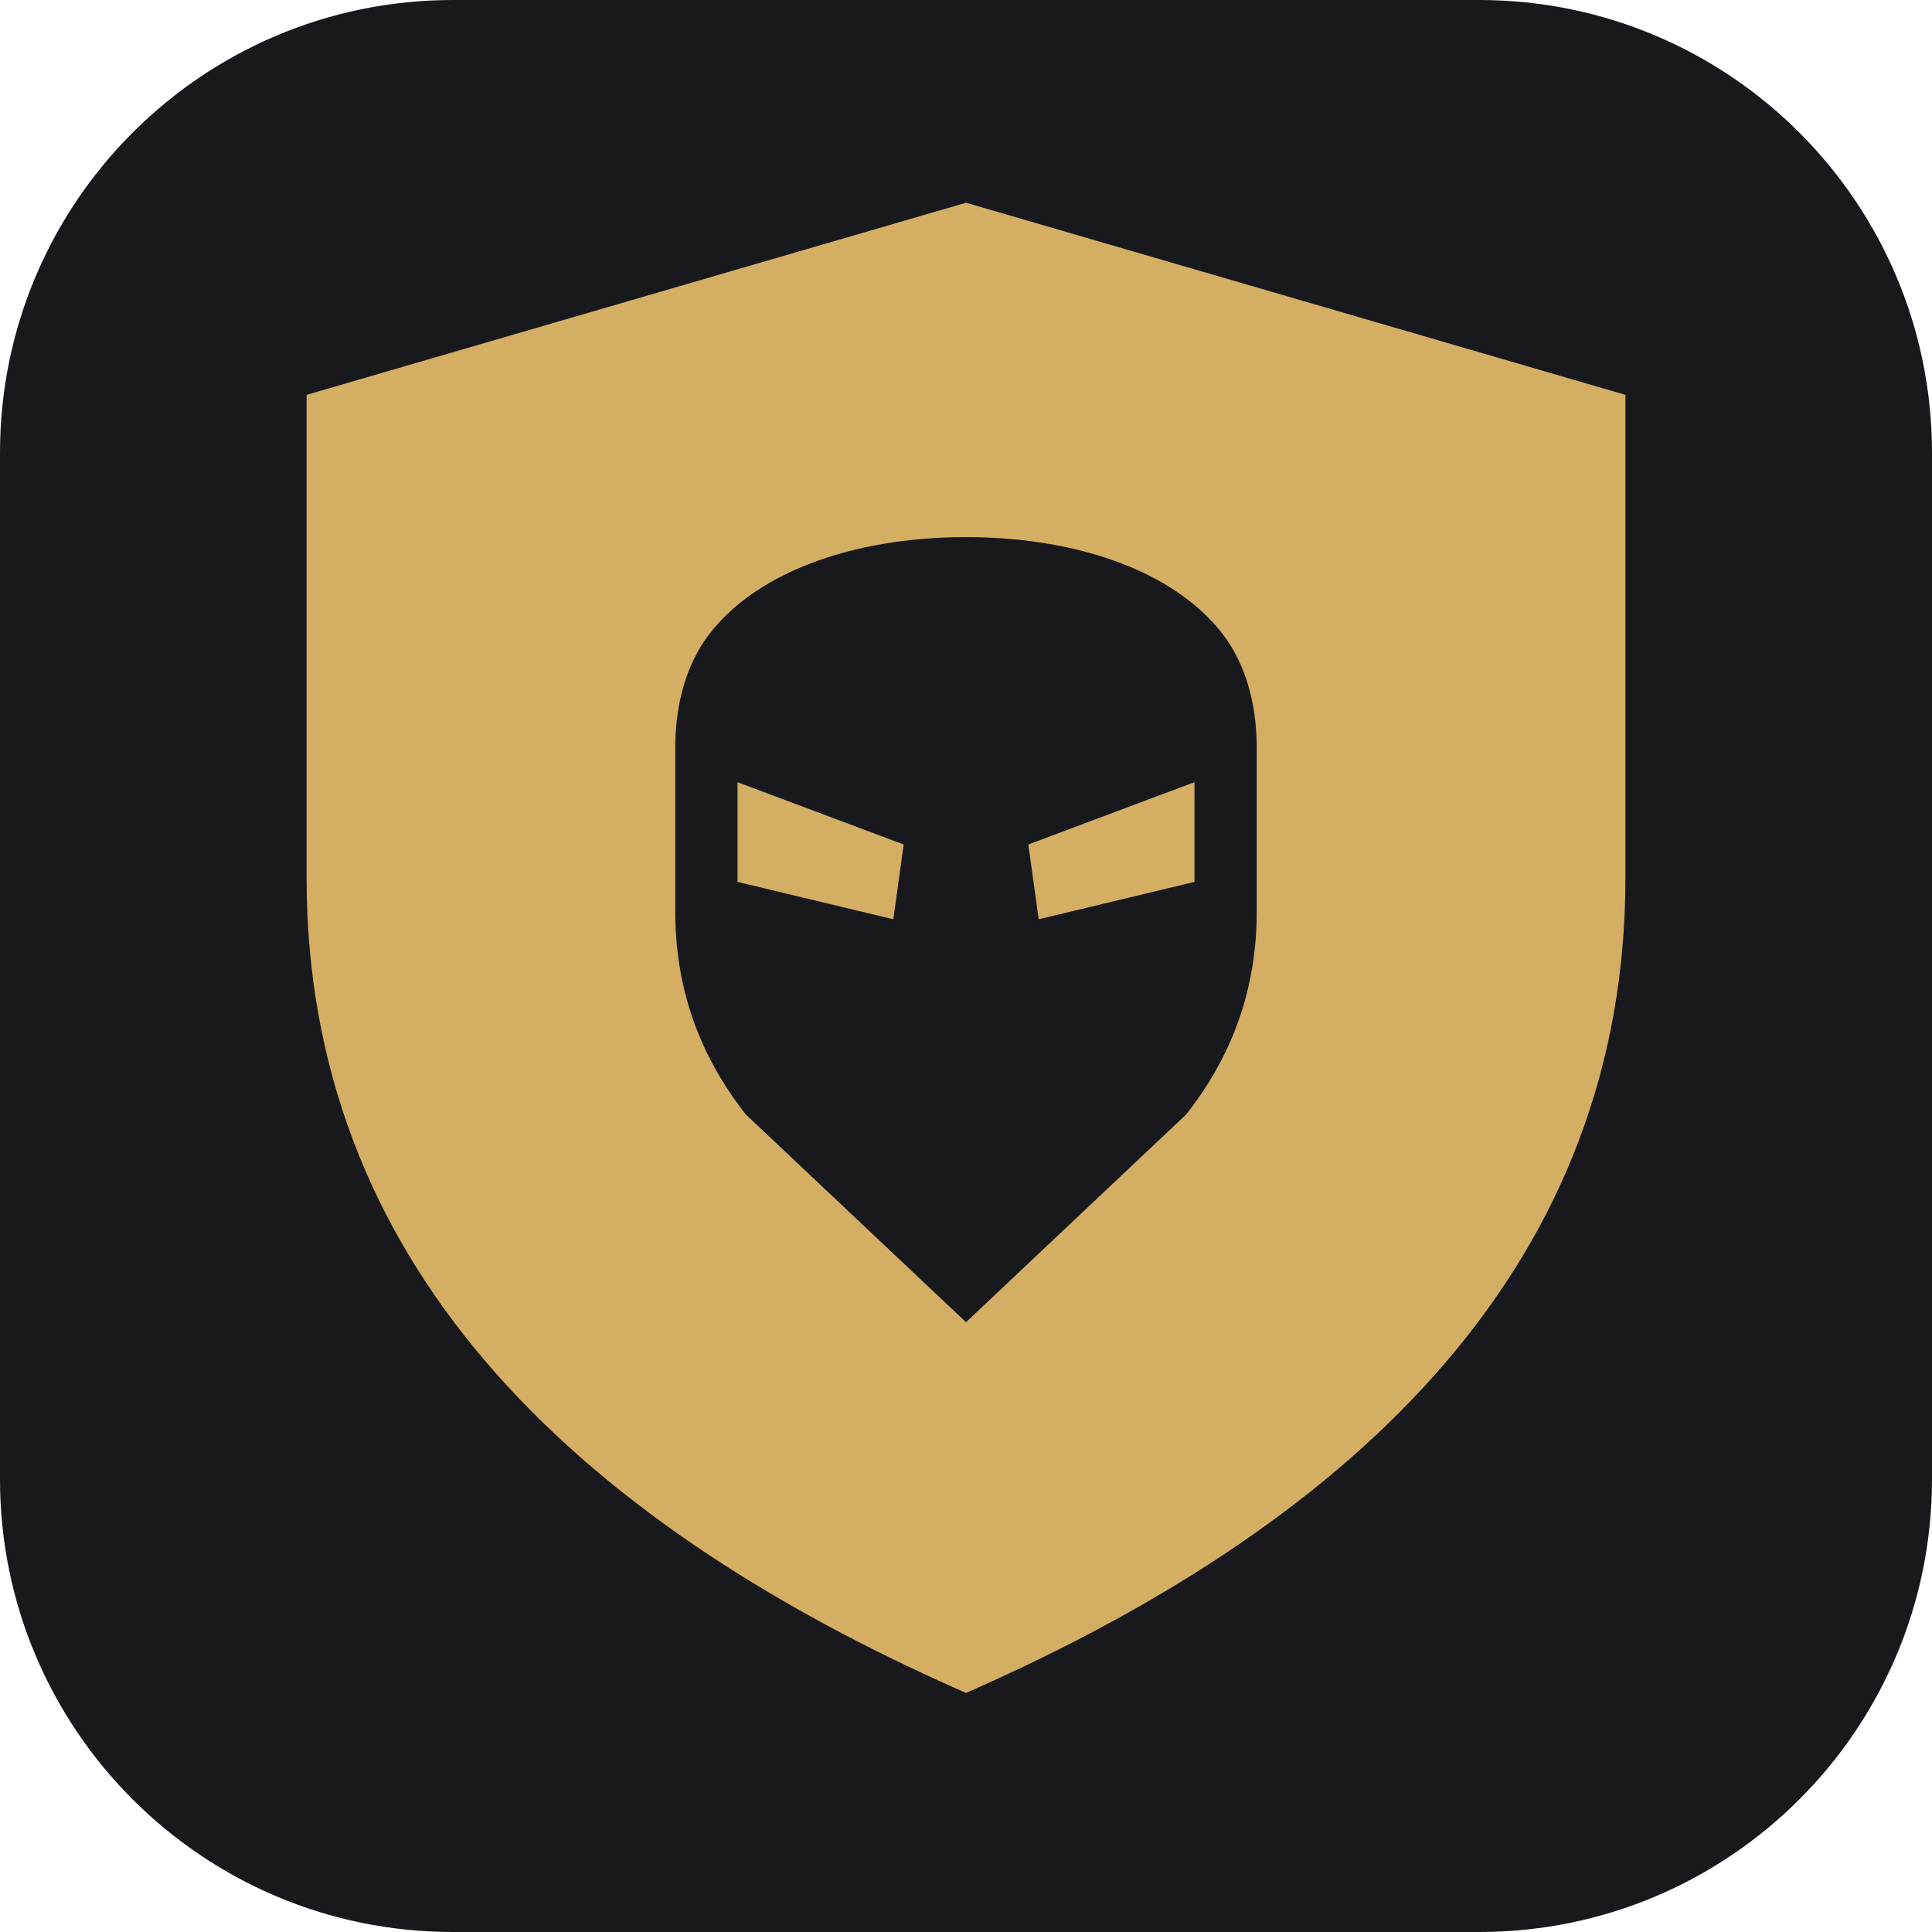
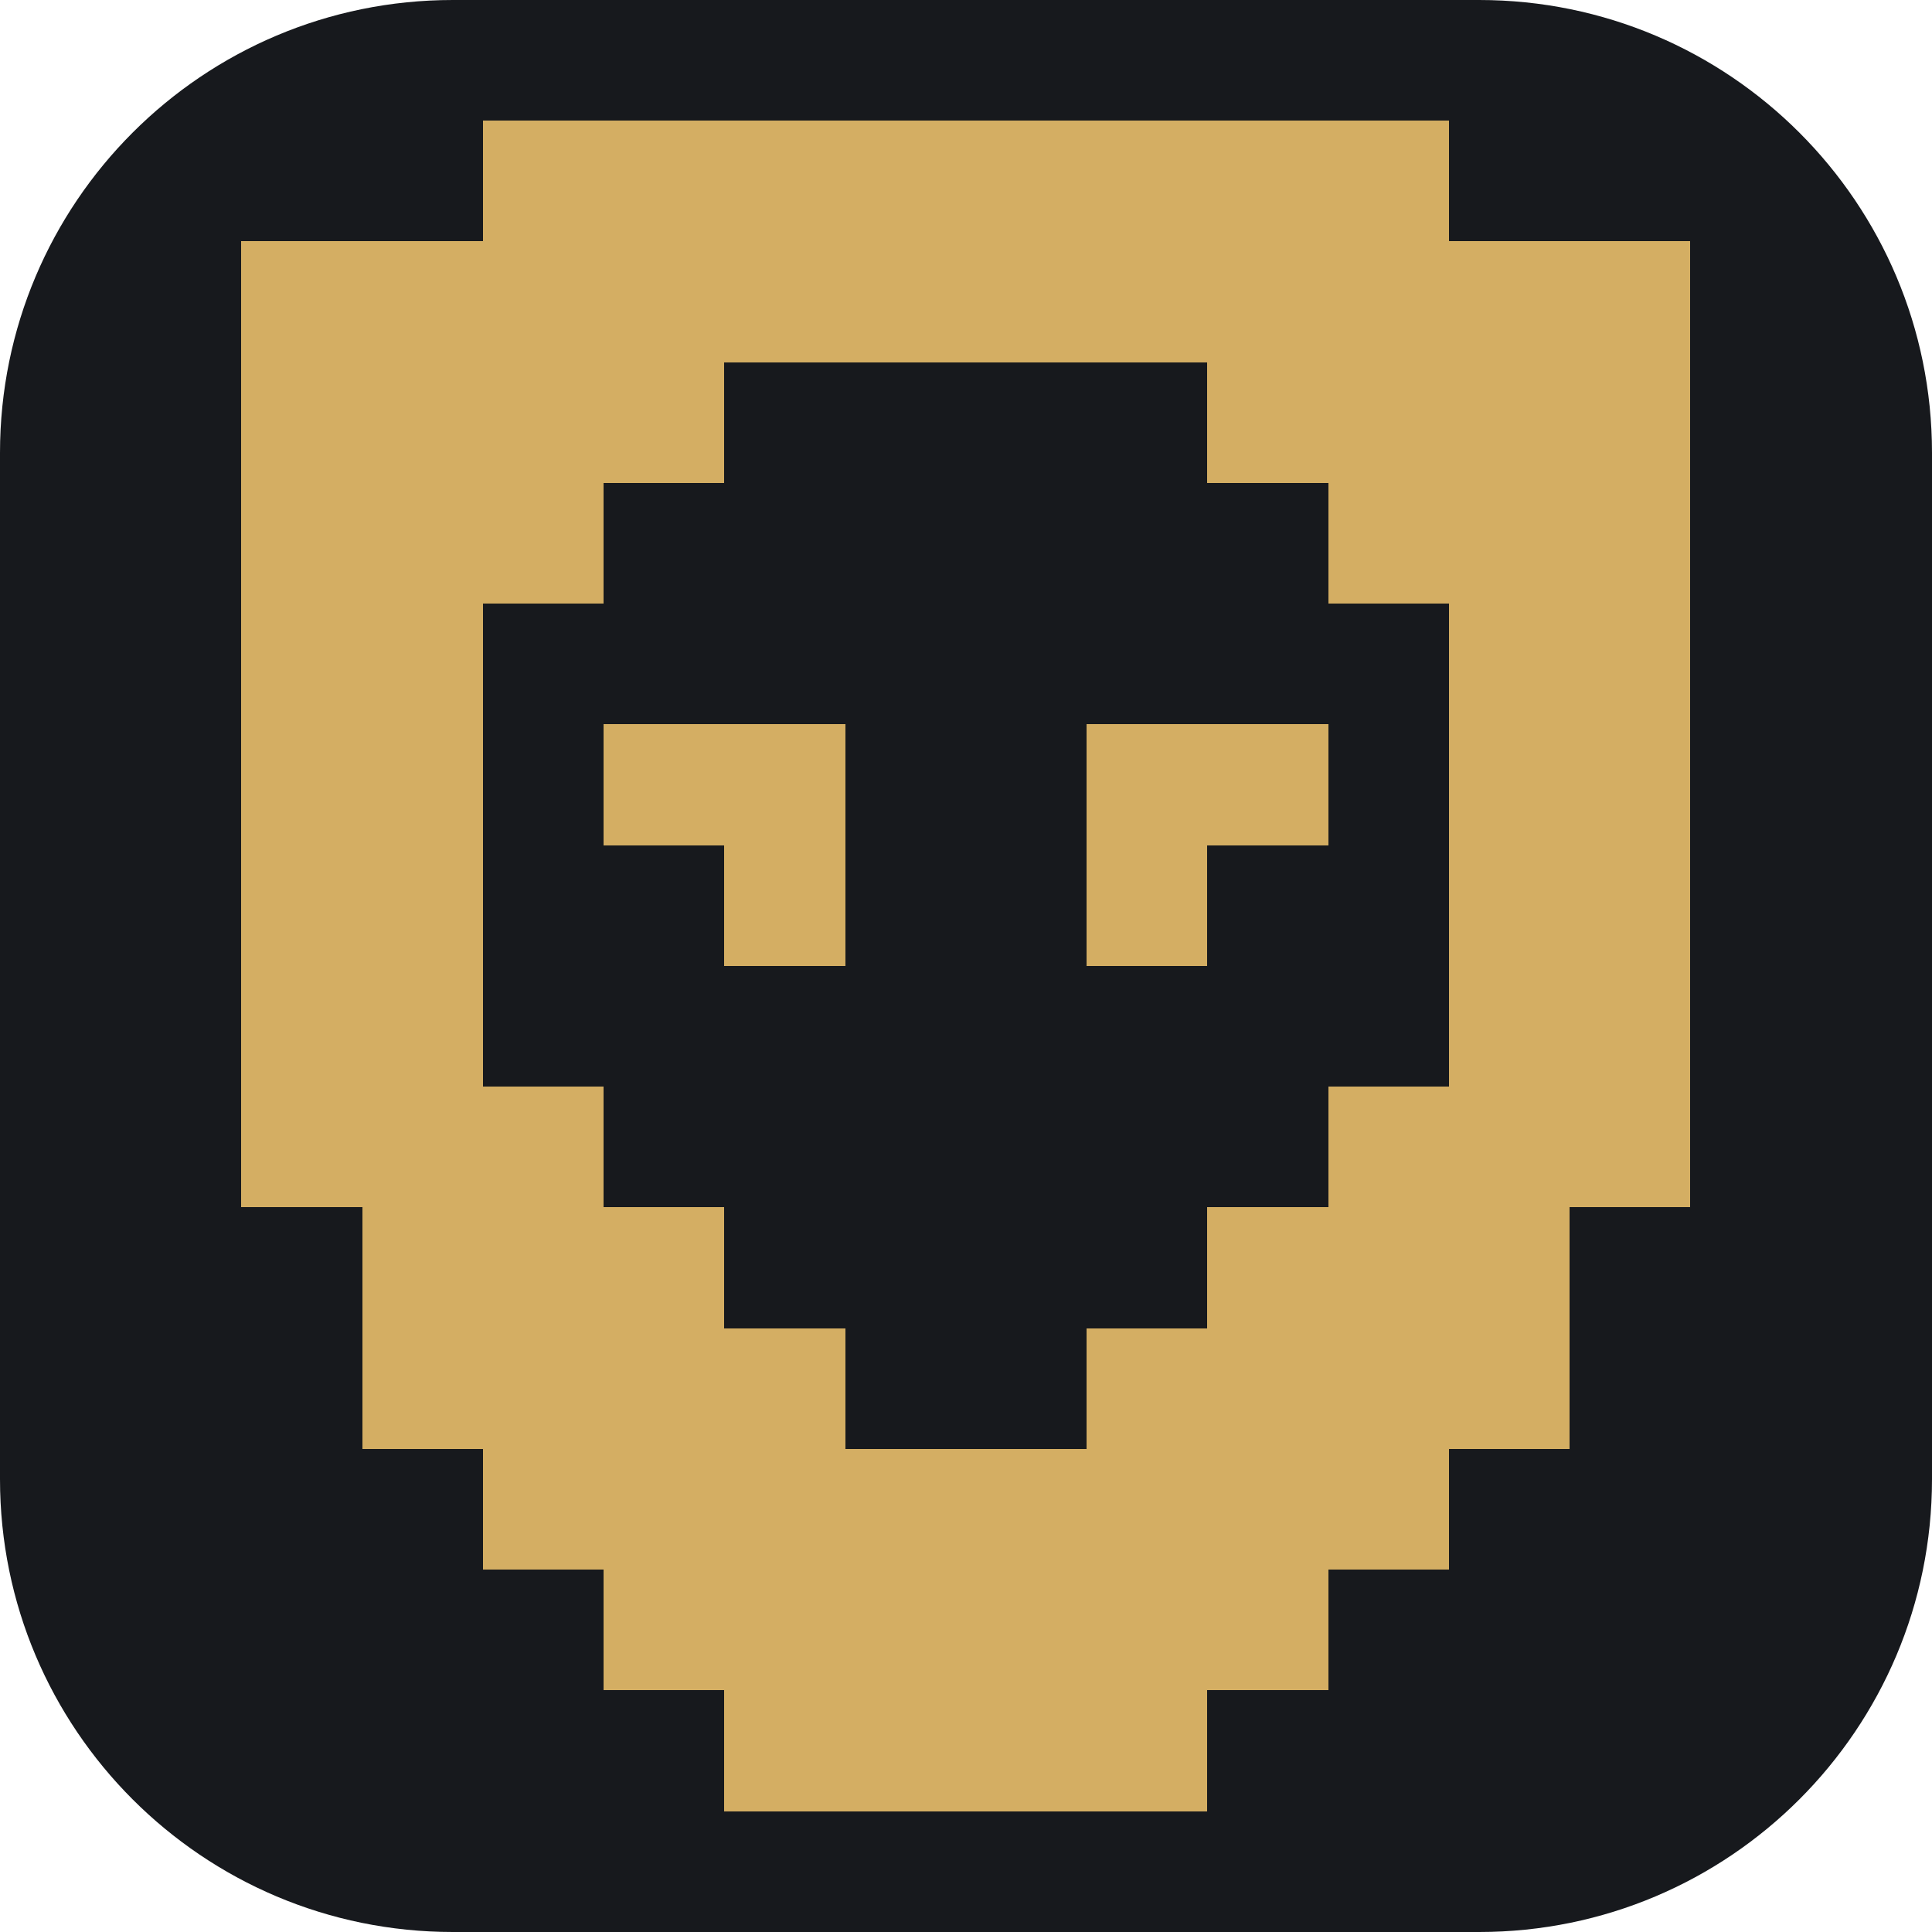
- <svg xmlns="http://www.w3.org/2000/svg" viewBox="0 0 64 64">
-   <rect width="64" height="64" rx="15" fill="#17191d" />
-   <g transform="translate(32 32) scale(0.86) translate(-32 -32)">
-     <path fill="#d4ae63" d="M32 2.6 57.4 10v18.6c0 14.6-9.9 24.6-25.4 31.4C16.5 53.2 6.6 43.2 6.6 28.6V10Z" />
-     <path fill="#17191d" fill-rule="evenodd" transform="translate(32 31) scale(0.8) translate(-32 -31)" d="M32 11.6c-5.6 0-10.4 1.8-12.6 5C18.4 18.1 18 19.9 18 21.8v7.8c0 3.8 1.2 7 3.4 9.8L32 49.4l10.6-10c2.2-2.8 3.4-6 3.4-9.8v-7.8c0-1.9-.4-3.7-1.4-5.2-2.2-3.2-7-5-12.6-5ZM21 23.4l8 3-.5 3.6-7.5-1.8ZM43 23.4l-8 3 .5 3.6 7.5-1.8Z" />
-   </g>
+ <svg xmlns="http://www.w3.org/2000/svg" viewBox="0 0 16 16" shape-rendering="crispEdges">
+   <rect width="16" height="16" rx="3.75" fill="#17191d" shape-rendering="geometricPrecision" />
+   <path fill="#d4ae63" d="M4 1h8v1h-8ZM2 2h12v1h-12ZM2 3h4v1h-4ZM10 3h4v1h-4ZM2 4h3v1h-3ZM11 4h3v1h-3ZM2 5h2v1h-2ZM12 5h2v1h-2ZM2 6h2v1h-2ZM5 6h2v1h-2ZM9 6h2v1h-2ZM12 6h2v1h-2ZM2 7h2v1h-2ZM6 7h1v1h-1ZM9 7h1v1h-1ZM12 7h2v1h-2ZM2 8h2v1h-2ZM12 8h2v1h-2ZM2 9h3v1h-3ZM11 9h3v1h-3ZM3 10h3v1h-3ZM10 10h3v1h-3ZM3 11h4v1h-4ZM9 11h4v1h-4ZM4 12h8v1h-8ZM5 13h6v1h-6ZM6 14h4v1h-4Z" />
</svg>
